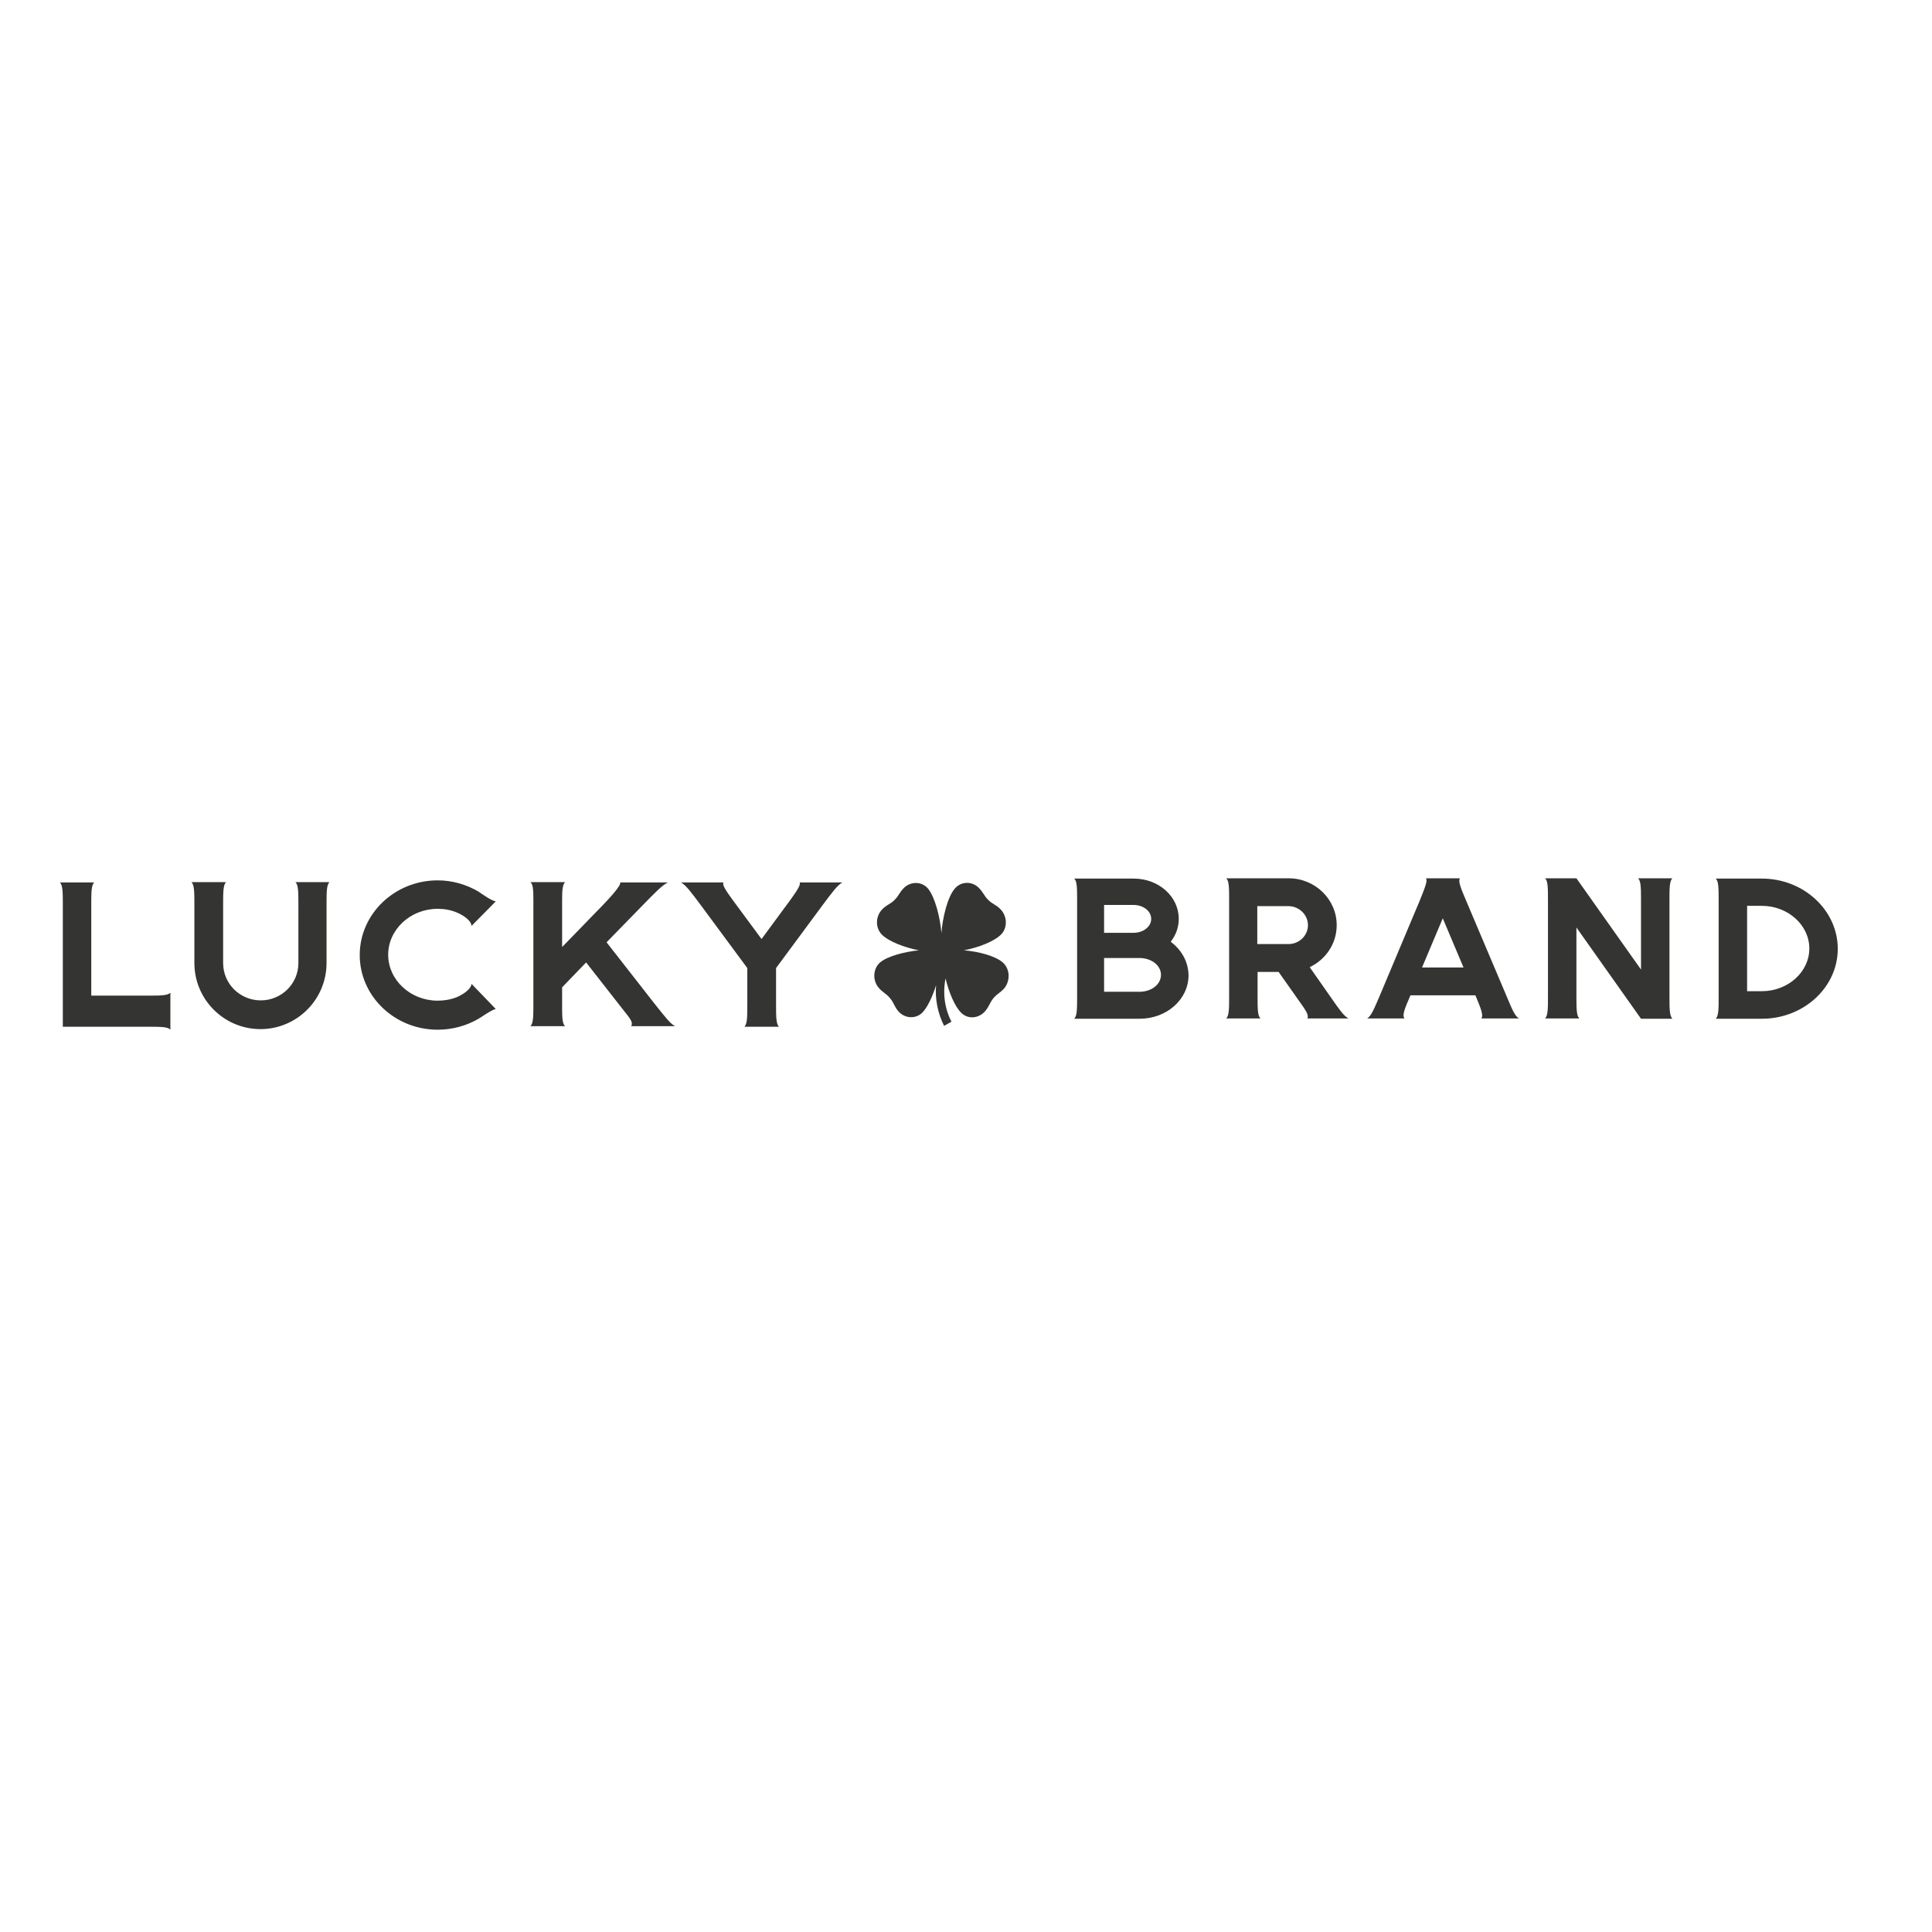
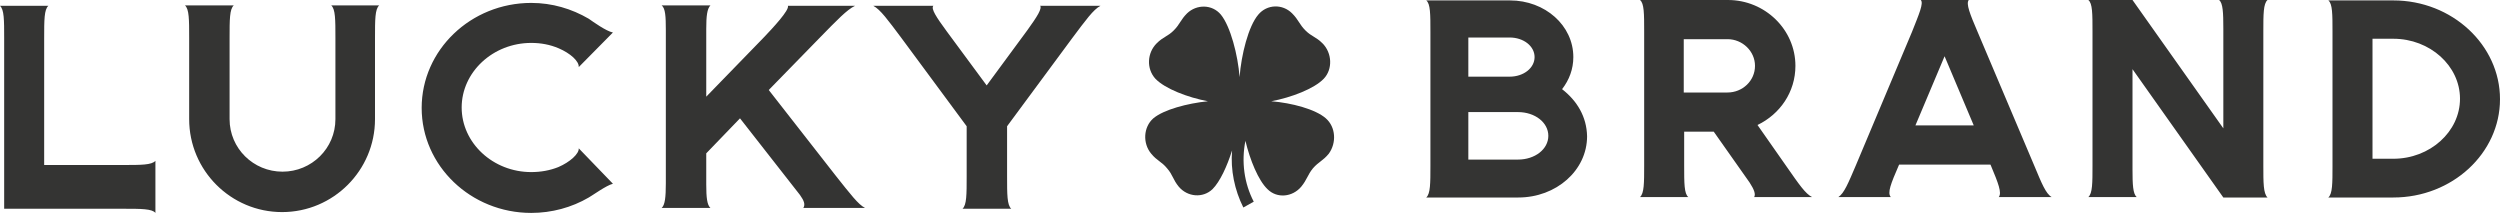
- <svg xmlns="http://www.w3.org/2000/svg" version="1.1" id="layer" x="0px" y="0px" viewBox="0 0 652 652" style="enable-background:new 0 0 652 652;" xml:space="preserve">
+ <svg xmlns="http://www.w3.org/2000/svg" version="1.1" id="layer" x="0px" y="0px" viewBox="0 0 600 51.1" style="enable-background:new 0 0 600 51.1;" xml:space="preserve">
  <style type="text/css">
	.st0{fill:#343433;}
</style>
  <g id="lucky-brand">
    <g transform="translate(11, 34)">
-       <path id="Shape" class="st0" d="M552.4,302.1V270c0-4.2,0-6.7,1-7.6h-11.6c0.9,0.8,1,3,1,6.8v24l-21.8-30.8h-10.6    c1,0.8,1,3.3,1,7.6v32.1c0,4.2,0,6.7-1,7.6H522c-0.9-0.8-1-3-1-6.7v-24l21.8,30.8h10.6C552.4,308.8,552.4,306.3,552.4,302.1z     M583.6,262.5H568c1,0.8,1,3.3,1,7.6v32.1c0,4.2,0,6.7-1,7.6h15.6c14.1,0,25.6-10.6,25.6-23.6S597.7,262.5,583.6,262.5z     M583.6,300.5h-5v-28.8h5c8.8,0,16,6.5,16,14.4C599.6,294,592.4,300.5,583.6,300.5z M501.6,309.7c-1.4-0.8-2.4-3.3-4.2-7.6    L483.8,270c-1.8-4.2-2.8-6.7-2.1-7.6h-11.5c0.7,0.8-0.4,3.3-2.1,7.6l-13.5,32.1c-1.8,4.2-2.8,6.7-4.2,7.6H463    c-0.9-1,0-3.2,1.9-7.6l0.1-0.2h21.9l0.1,0.2c1.8,4.3,2.7,6.6,1.9,7.6L501.6,309.7L501.6,309.7z M468.9,292.5l7-16.6l7,16.6H468.9z     M444.1,309.7c-1.6-0.8-3.1-3-6.1-7.3l-7-10c5.4-2.6,9.1-7.9,9.1-14.2c0-8.7-7.3-15.8-16.2-15.8l-21.1,0c1,0.8,1,3.3,1,7.6v32.1    c0,4.2,0,6.7-1,7.6h11.6c-1-0.8-1-3.3-1-7.6V294h7.1l8.6,12.2c1.1,1.7,1.5,2.8,1.1,3.5H444.1z M413.3,271.8h10.5    c3.6,0,6.6,2.9,6.6,6.4c0,3.6-3,6.4-6.6,6.4h-10.5V271.8z M384.1,283.8c1.7-2.2,2.7-4.8,2.7-7.7c0-7.6-6.8-13.6-15.2-13.6h-20.1    c1,0.8,1,3.3,1,7.6v32.1c0,4.2,0,6.7-1,7.6h22.1c9.1,0,16.5-6.5,16.5-14.7C390,290.4,387.7,286.6,384.1,283.8z M361.6,271.4h9.9    c3.4,0,6,2.1,6,4.7s-2.6,4.7-6,4.7h-9.9V271.4z M373.5,300.7h-11.9v-11.4h11.9c4.1,0,7.3,2.5,7.3,5.7    C380.8,298.2,377.6,300.7,373.5,300.7z" />
+       <path id="Shape" class="st0" d="M532.2,5.7v-32.1c0-4.2,0-6.7,1-7.6h-11.6c0.9,0.8,1,3,1,6.8v24L500.8-34h-10.6c1,0.8,1,3.3,1,7.6    V5.7c0,4.2,0,6.7-1,7.6h11.6c-0.9-0.8-1-3-1-6.7v-24l21.8,30.8h10.6C532.2,12.4,532.2,9.9,532.2,5.7z M563.4-33.9h-15.6    c1,0.8,1,3.3,1,7.6V5.8c0,4.2,0,6.7-1,7.6h15.6c14.1,0,25.6-10.6,25.6-23.6S577.5-33.9,563.4-33.9z M563.4,4.1h-5v-28.8h5    c8.8,0,16,6.5,16,14.4S572.2,4.1,563.4,4.1z M481.4,13.3c-1.4-0.8-2.4-3.3-4.2-7.6l-13.6-32.1c-1.8-4.2-2.8-6.7-2.1-7.6H450    c0.7,0.8-0.4,3.3-2.1,7.6L434.4,5.7c-1.8,4.2-2.8,6.7-4.2,7.6h12.6c-0.9-1,0-3.2,1.9-7.6l0.1-0.2h21.9l0.1,0.2    c1.8,4.3,2.7,6.6,1.9,7.6H481.4L481.4,13.3z M448.7-3.9l7-16.6l7,16.6H448.7z M423.9,13.3c-1.6-0.8-3.1-3-6.1-7.3l-7-10    c5.4-2.6,9.1-7.9,9.1-14.2c0-8.7-7.3-15.8-16.2-15.8h-21.1c1,0.8,1,3.3,1,7.6V5.7c0,4.2,0,6.7-1,7.6h11.6c-1-0.8-1-3.3-1-7.6v-8.1    h7.1l8.6,12.2c1.1,1.7,1.5,2.8,1.1,3.5H423.9z M393.1-24.6h10.5c3.6,0,6.6,2.9,6.6,6.4c0,3.6-3,6.4-6.6,6.4h-10.5V-24.6z     M363.9-12.6c1.7-2.2,2.7-4.8,2.7-7.7c0-7.6-6.8-13.6-15.2-13.6h-20.1c1,0.8,1,3.3,1,7.6V5.8c0,4.2,0,6.7-1,7.6h22.1    c9.1,0,16.5-6.5,16.5-14.7C369.8-6,367.5-9.8,363.9-12.6z M341.4-25h9.9c3.4,0,6,2.1,6,4.7s-2.6,4.7-6,4.7h-9.9V-25z M353.3,4.3    h-11.9V-7.1h11.9c4.1,0,7.3,2.5,7.3,5.7C360.6,1.8,357.4,4.3,353.3,4.3z" />
      <g id="group-clover" transform="translate(64, 0)">
-         <path id="Shape_1_" class="st0" d="M263.4,290.8c-2.5-2.2-8.2-3.7-13.1-4.1c4.8-0.9,10.3-3,12.6-5.4c2.2-2.3,2-6.2-0.3-8.5     c-1.6-1.6-2.6-1.6-4.1-3.1s-1.6-2.5-3.2-4.1c-2.3-2.3-6-2.2-8.1,0.3c-2.4,2.8-4.1,9.7-4.5,15c-0.4-5.3-2.2-12.2-4.5-15     c-2.1-2.5-5.8-2.5-8.1-0.3c-1.6,1.6-1.7,2.6-3.2,4.1c-1.5,1.5-2.5,1.5-4.1,3.1c-2.3,2.3-2.5,6.1-0.3,8.5     c2.3,2.4,7.8,4.5,12.6,5.4c-4.9,0.5-10.6,2-13.1,4.1c-2.4,2.1-2.6,6-0.5,8.5c1.4,1.7,2.5,1.9,3.8,3.5c1.4,1.6,1.4,2.7,2.8,4.4     c2.1,2.5,5.8,2.8,8.1,0.6c1.8-1.8,3.5-5.5,4.7-9.3c-0.4,4.7,0.6,9.5,2.7,13.7l2.5-1.4c-2.3-4.4-3-9.6-2-14.6     c1.1,4.6,3.1,9.5,5.3,11.6c2.3,2.3,6,1.9,8.1-0.6c1.4-1.7,1.5-2.8,2.8-4.4c1.4-1.6,2.4-1.8,3.8-3.5     C266,296.7,265.8,292.9,263.4,290.8" />
+         <path id="Shape_1_" class="st0" d="M243.2-5.6c-2.5-2.2-8.2-3.7-13.1-4.1c4.8-0.9,10.3-3,12.6-5.4c2.2-2.3,2-6.2-0.3-8.5     c-1.6-1.6-2.6-1.6-4.1-3.1s-1.6-2.5-3.2-4.1c-2.3-2.3-6-2.2-8.1,0.3c-2.4,2.8-4.1,9.7-4.5,15c-0.4-5.3-2.2-12.2-4.5-15     c-2.1-2.5-5.8-2.5-8.1-0.3c-1.6,1.6-1.7,2.6-3.2,4.1s-2.5,1.5-4.1,3.1c-2.3,2.3-2.5,6.1-0.3,8.5c2.3,2.4,7.8,4.5,12.6,5.4     c-4.9,0.5-10.6,2-13.1,4.1c-2.4,2.1-2.6,6-0.5,8.5c1.4,1.7,2.5,1.9,3.8,3.5c1.4,1.6,1.4,2.7,2.8,4.4c2.1,2.5,5.8,2.8,8.1,0.6     c1.8-1.8,3.5-5.5,4.7-9.3c-0.4,4.7,0.6,9.5,2.7,13.7l2.5-1.4c-2.3-4.4-3-9.6-2-14.6c1.1,4.6,3.1,9.5,5.3,11.6     c2.3,2.3,6,1.9,8.1-0.6c1.4-1.7,1.5-2.8,2.8-4.4c1.4-1.6,2.4-1.8,3.8-3.5C245.8,0.3,245.6-3.5,243.2-5.6" />
      </g>
      <g id="group-brand">
-         <path id="Shape_2_" class="st0" d="M38.7,302H19.8v-30.4c0-4.4,0-6.9,1-7.8H9.2c1,0.9,1,3.4,1,7.8v40.9h28.5c4.4,0,7,0,7.8,1V301     C45.6,302,43.1,302,38.7,302z M88.7,263.7c1,0.9,1,3.4,1,7.8V291c0,7-5.7,12.6-12.7,12.6S64.3,298,64.3,291v-19.5     c0-4.4,0-6.9,1-7.8H53.6c1,0.9,1,3.4,1,7.8V291c0,12.3,10,22.3,22.3,22.3s22.3-10,22.3-22.3v-19.5c0-4.4,0-6.9,1-7.8H88.7z      M148.1,298c0.1,1.3-2.1,3.3-4.9,4.5c-2,0.8-4.2,1.2-6.5,1.2c-9.2,0-16.7-7-16.7-15.5s7.5-15.5,16.7-15.5c2.3,0,4.5,0.4,6.6,1.3     c2.8,1.2,4.9,3.1,4.8,4.5l8.2-8.3c-1.6-0.3-4.8-2.6-5.8-3.3c-4.1-2.4-8.8-3.8-13.8-3.8c-14.5,0-26.3,11.3-26.3,25.2     s11.8,25.2,26.3,25.2c4.9,0,9.7-1.3,13.8-3.7c0.9-0.5,4.2-2.9,5.8-3.3L148.1,298z M209.8,304.6L193.7,284l12.1-12.4     c4.3-4.4,6.7-6.9,8.6-7.8h-16.1c0.4,1-3.6,5.3-5.9,7.7l-13.7,14.1v-16.3c0-3,0.2-4.8,1-5.6H168c0.9,0.7,1,2.7,1,5.9v36.8     c0,3.3-0.2,5.2-1,5.9h11.7c-0.8-0.7-1-2.5-1-5.6v-7.5l8.1-8.4l14.4,18.4c1,1.4,1.3,2.3,0.8,3.1h14.8     C215.2,311.5,213.3,309,209.8,304.6z M258.8,263.7c0.6,0.7-0.7,2.7-3,5.9l-9.8,13.3l-9.6-13c-2.5-3.4-3.8-5.4-3.2-6.1h-14.4     c1.7,0.9,3.5,3.4,6.8,7.8l15.6,21.1v12c0,4.4,0,6.9-1,7.8h11.7c-1-0.9-1-3.4-1-7.8v-12l15.6-21.1c3.3-4.4,5.1-6.9,6.8-7.8H258.8z     " />
+         <path id="Shape_2_" class="st0" d="M18.5,5.6H-0.4v-30.4c0-4.4,0-6.9,1-7.8H-11c1,0.9,1,3.4,1,7.8v40.9h28.5c4.4,0,7,0,7.8,1V4.6     C25.4,5.6,22.9,5.6,18.5,5.6z M68.5-32.7c1,0.9,1,3.4,1,7.8v19.5c0,7-5.7,12.6-12.7,12.6S44.1,1.6,44.1-5.4v-19.5     c0-4.4,0-6.9,1-7.8H33.4c1,0.9,1,3.4,1,7.8v19.5c0,12.3,10,22.3,22.3,22.3S79,6.9,79-5.4v-19.5c0-4.4,0-6.9,1-7.8H68.5z      M127.9,1.6c0.1,1.3-2.1,3.3-4.9,4.5c-2,0.8-4.2,1.2-6.5,1.2c-9.2,0-16.7-7-16.7-15.5s7.5-15.5,16.7-15.5c2.3,0,4.5,0.4,6.6,1.3     c2.8,1.2,4.9,3.1,4.8,4.5l8.2-8.3c-1.6-0.3-4.8-2.6-5.8-3.3c-4.1-2.4-8.8-3.8-13.8-3.8C102-33.3,90.2-22,90.2-8.1     s11.8,25.2,26.3,25.2c4.9,0,9.7-1.3,13.8-3.7c0.9-0.5,4.2-2.9,5.8-3.3L127.9,1.6z M189.6,8.2l-16.1-20.6l12.1-12.4     c4.3-4.4,6.7-6.9,8.6-7.8h-16.1c0.4,1-3.6,5.3-5.9,7.7l-13.7,14.1v-16.3c0-3,0.2-4.8,1-5.6h-11.7c0.9,0.7,1,2.7,1,5.9V10     c0,3.3-0.2,5.2-1,5.9h11.7c-0.8-0.7-1-2.5-1-5.6V2.8l8.1-8.4L181,12.8c1,1.4,1.3,2.3,0.8,3.1h14.8C195,15.1,193.1,12.6,189.6,8.2     z M238.6-32.7c0.6,0.7-0.7,2.7-3,5.9l-9.8,13.3l-9.6-13c-2.5-3.4-3.8-5.4-3.2-6.1h-14.4c1.7,0.9,3.5,3.4,6.8,7.8L221-3.7v12     c0,4.4,0,6.9-1,7.8h11.7c-1-0.9-1-3.4-1-7.8v-12l15.6-21.1c3.3-4.4,5.1-6.9,6.8-7.8h-14.5V-32.7z" />
      </g>
    </g>
  </g>
</svg>
